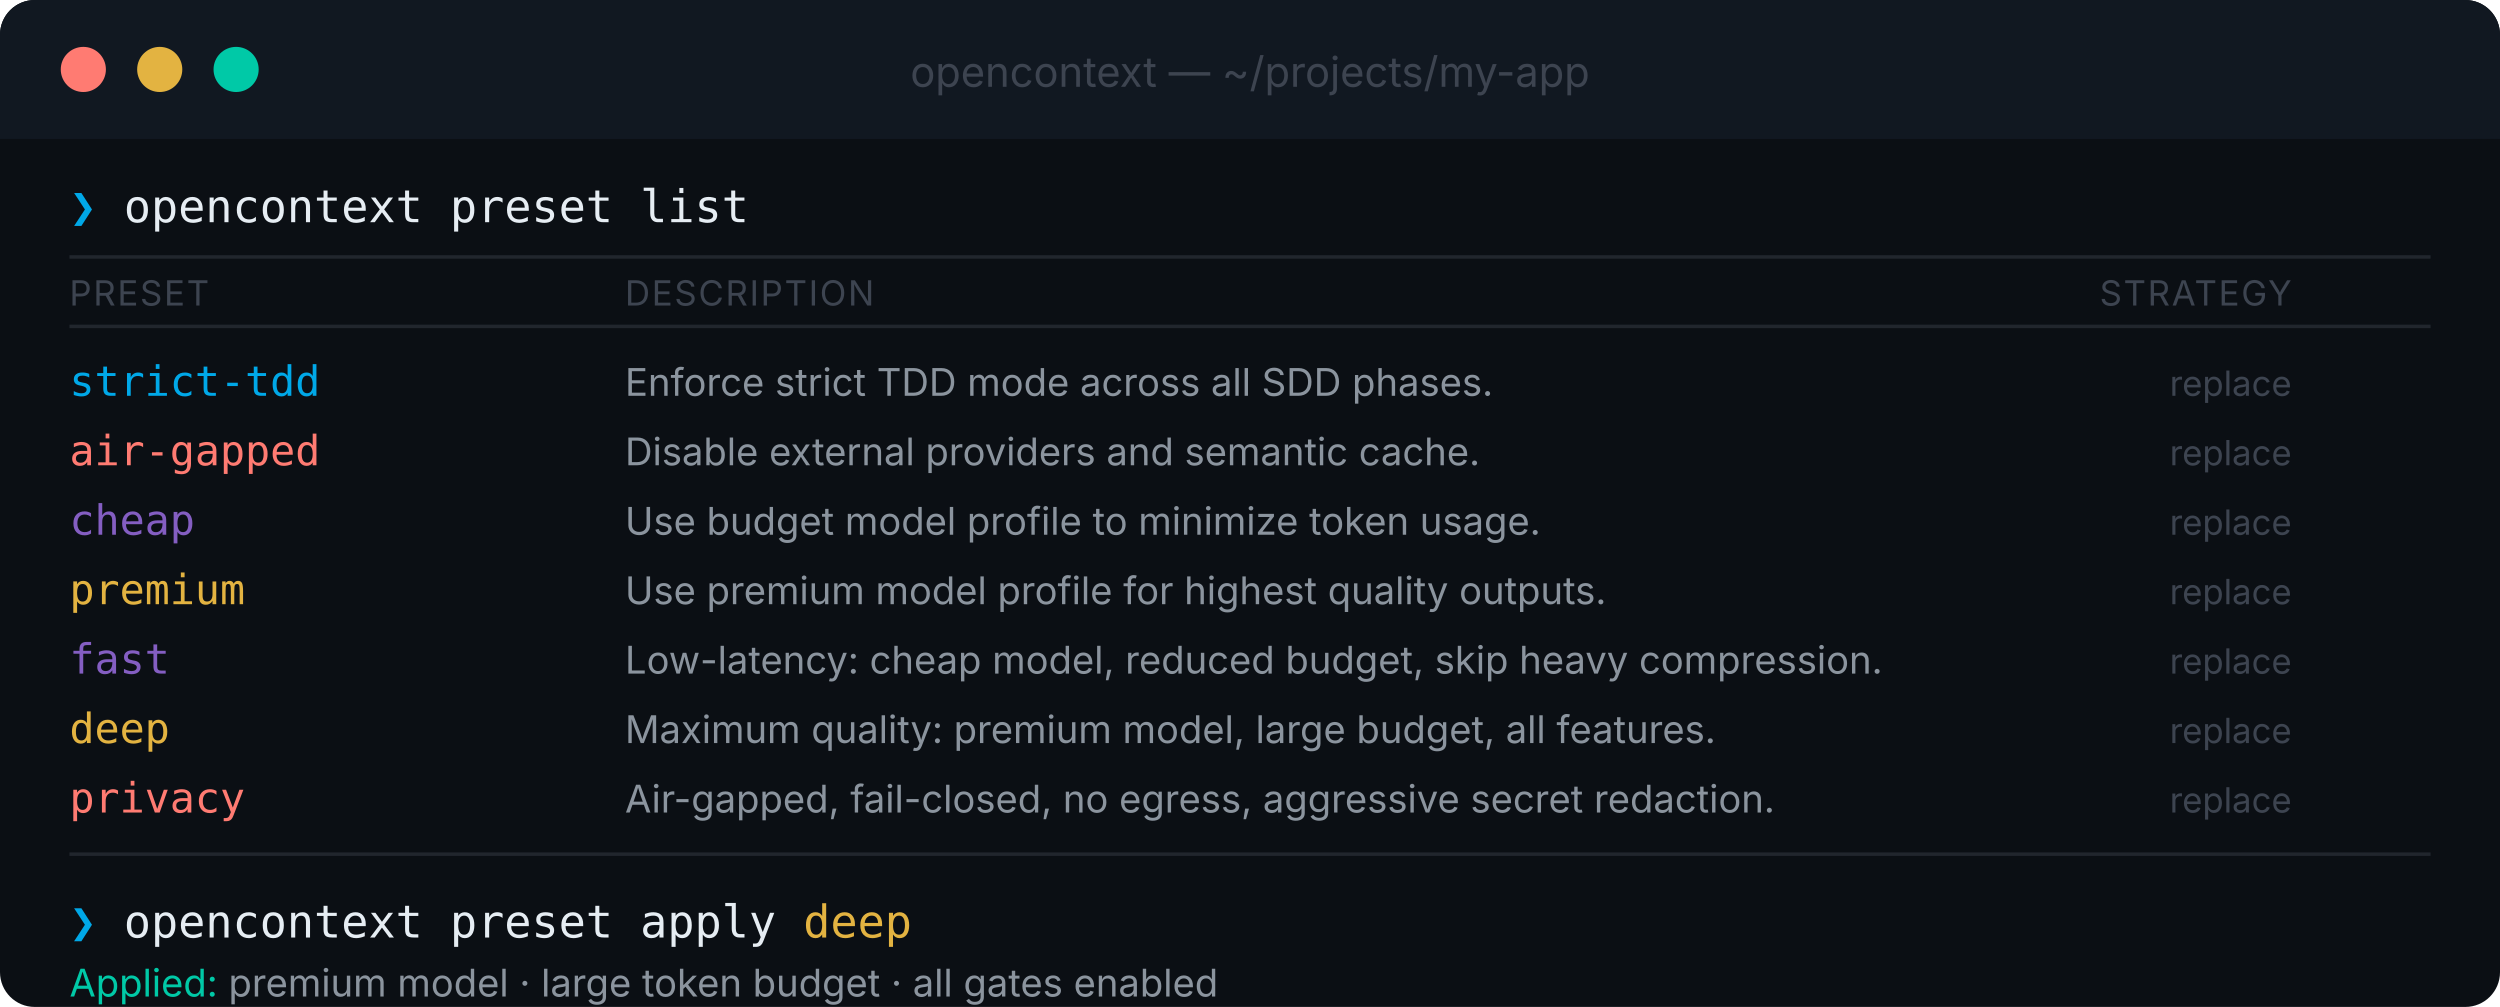
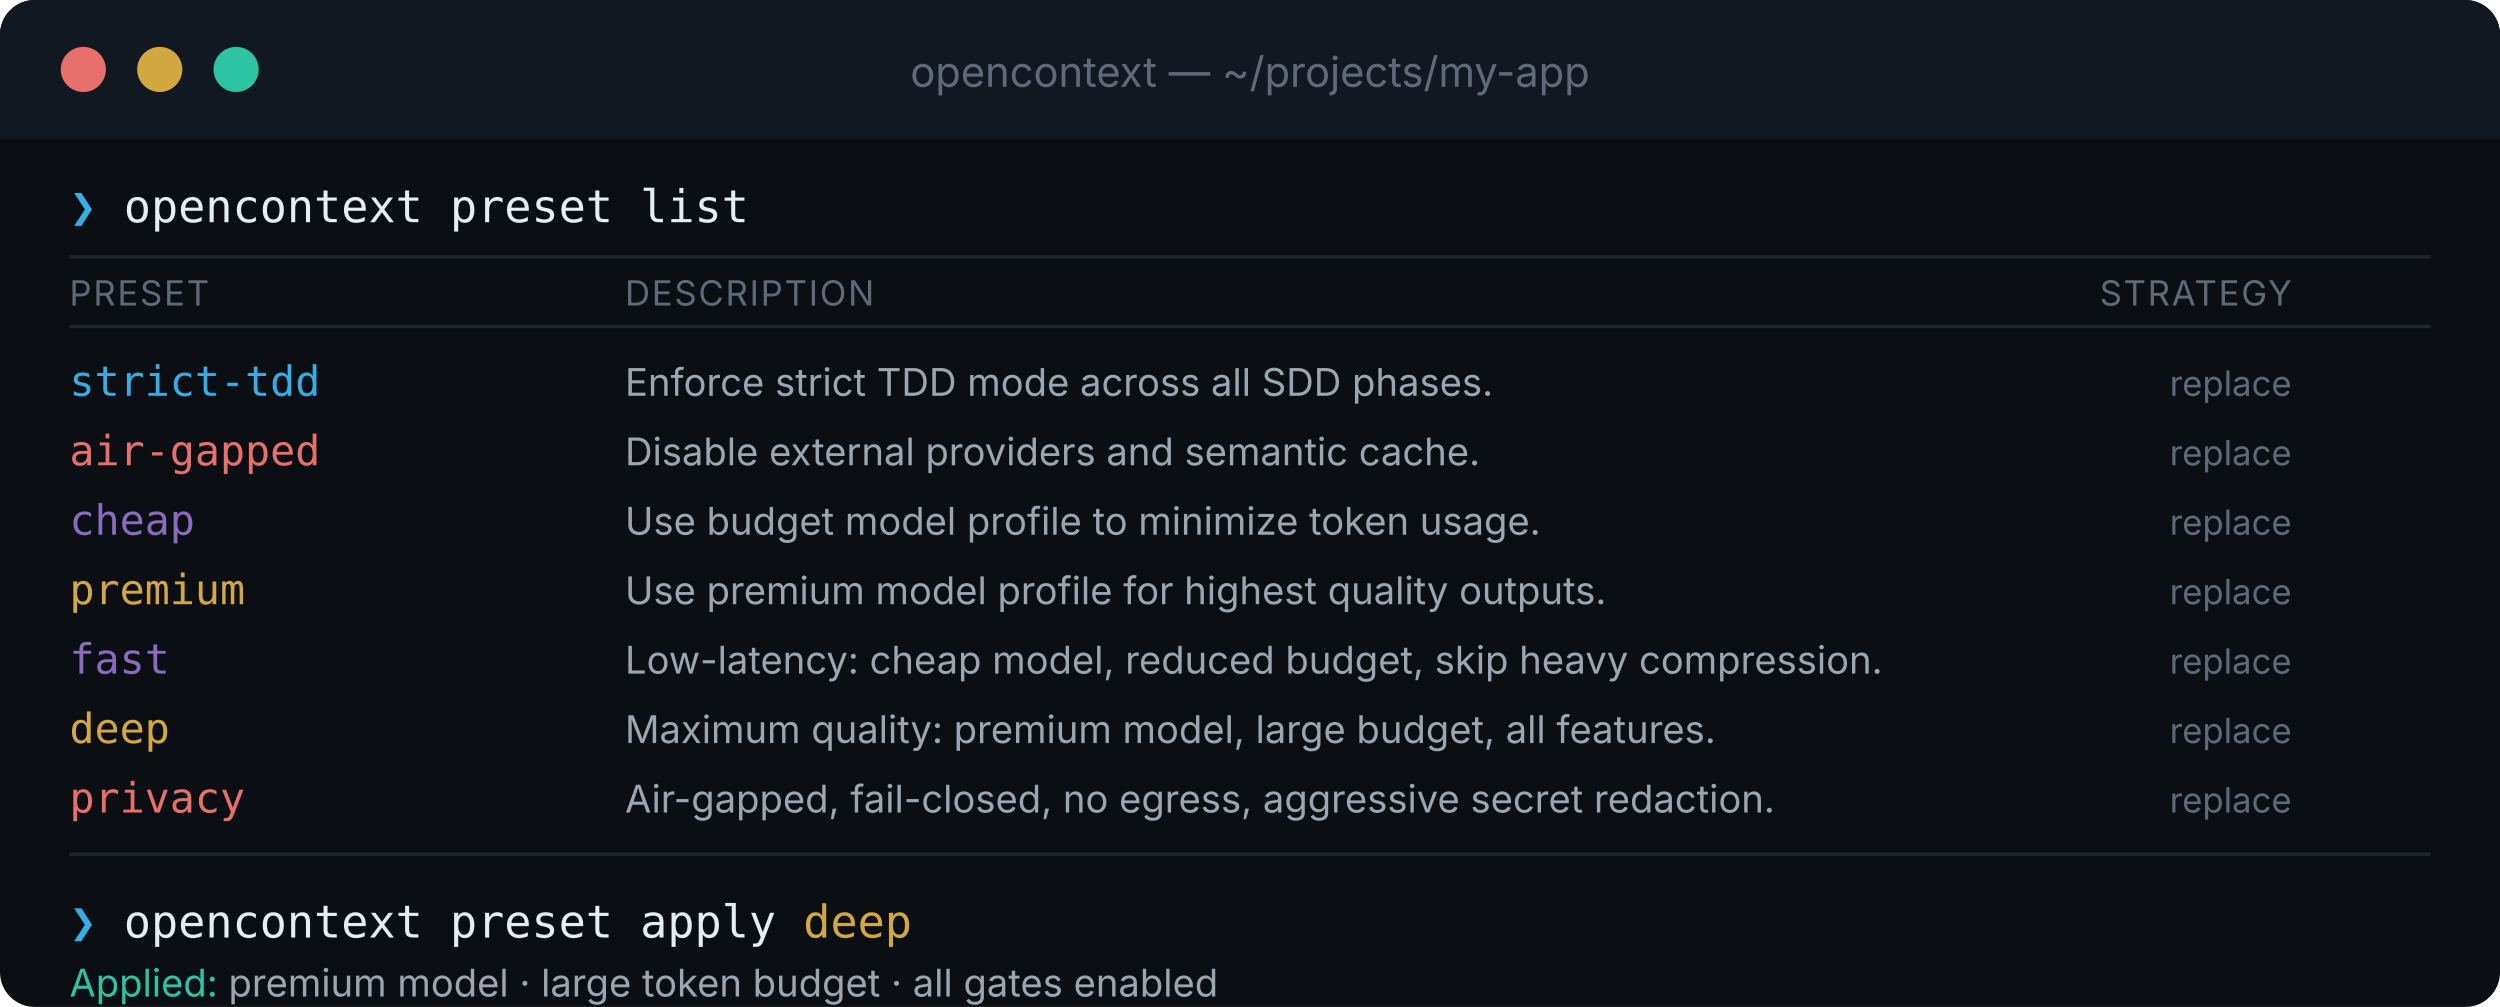
<svg xmlns="http://www.w3.org/2000/svg" viewBox="0 0 720 290" width="720" height="290" role="img" aria-label="opencontext preset list — 7 presets: strict-tdd, air-gapped, cheap, premium, fast, deep, privacy">
  <rect width="720" height="290" rx="10" fill="#0B0F14" />
  <rect width="720" height="40" rx="10" fill="#111821" />
  <rect y="30" width="720" height="10" fill="#111821" />
-   <circle cx="24" cy="20" r="6.5" fill="#FF7B72" />
-   <circle cx="46" cy="20" r="6.5" fill="#E3B341" />
-   <circle cx="68" cy="20" r="6.5" fill="#00C9A7" />
-   <text x="360" y="25" text-anchor="middle" font-family="-apple-system,BlinkMacSystemFont,'Segoe UI',sans-serif" font-size="12" fill="#3D4450">opencontext — ~/projects/my-app</text>
+   <circle cx="24" cy="20" r="6.5" fill="#E8706A" />
+   <circle cx="46" cy="20" r="6.5" fill="#D4A840" />
+   <circle cx="68" cy="20" r="6.5" fill="#2DC4A4" />
+   <text x="360" y="25" text-anchor="middle" font-family="-apple-system,BlinkMacSystemFont,'Segoe UI',sans-serif" font-size="12" fill="#606978">opencontext — ~/projects/my-app</text>
  <g font-family="'JetBrains Mono','Cascadia Code','SF Mono',Consolas,monospace" font-size="13">
    <text x="20" y="64">
-       <tspan fill="#00A8E8">❯</tspan>
+       <tspan fill="#35ADE5">❯</tspan>
      <tspan fill="#E6EDF3"> opencontext preset list</tspan>
    </text>
  </g>
  <line x1="20" y1="74" x2="700" y2="74" stroke="#21262D" stroke-width="1" />
-   <g font-family="-apple-system,BlinkMacSystemFont,'Segoe UI',sans-serif" font-size="10" fill="#3D4450" letter-spacing="0.5">
+   <g font-family="-apple-system,BlinkMacSystemFont,'Segoe UI',sans-serif" font-size="10" fill="#606978" letter-spacing="0.5">
    <text x="20" y="88">PRESET</text>
    <text x="180" y="88">DESCRIPTION</text>
    <text x="660" y="88" text-anchor="end">STRATEGY</text>
  </g>
  <line x1="20" y1="94" x2="700" y2="94" stroke="#21262D" stroke-width="1" />
  <g font-family="'JetBrains Mono','Cascadia Code','SF Mono',Consolas,monospace" font-size="12">
-     <text x="20" y="114" fill="#00A8E8">strict-tdd</text>
-     <text x="180" y="114" font-family="-apple-system,BlinkMacSystemFont,'Segoe UI',sans-serif" font-size="11" fill="#8B949E">Enforce strict TDD mode across all SDD phases.</text>
-     <text x="660" y="114" text-anchor="end" font-family="-apple-system,BlinkMacSystemFont,'Segoe UI',sans-serif" font-size="10" fill="#3D4450">replace</text>
-     <text x="20" y="134" fill="#FF7B72">air-gapped</text>
-     <text x="180" y="134" font-family="-apple-system,BlinkMacSystemFont,'Segoe UI',sans-serif" font-size="11" fill="#8B949E">Disable external providers and semantic cache.</text>
-     <text x="660" y="134" text-anchor="end" font-family="-apple-system,BlinkMacSystemFont,'Segoe UI',sans-serif" font-size="10" fill="#3D4450">replace</text>
-     <text x="20" y="154" fill="#845EC2">cheap</text>
-     <text x="180" y="154" font-family="-apple-system,BlinkMacSystemFont,'Segoe UI',sans-serif" font-size="11" fill="#8B949E">Use budget model profile to minimize token usage.</text>
-     <text x="660" y="154" text-anchor="end" font-family="-apple-system,BlinkMacSystemFont,'Segoe UI',sans-serif" font-size="10" fill="#3D4450">replace</text>
-     <text x="20" y="174" fill="#E3B341">premium</text>
-     <text x="180" y="174" font-family="-apple-system,BlinkMacSystemFont,'Segoe UI',sans-serif" font-size="11" fill="#8B949E">Use premium model profile for highest quality outputs.</text>
-     <text x="660" y="174" text-anchor="end" font-family="-apple-system,BlinkMacSystemFont,'Segoe UI',sans-serif" font-size="10" fill="#3D4450">replace</text>
-     <text x="20" y="194" fill="#845EC2">fast</text>
-     <text x="180" y="194" font-family="-apple-system,BlinkMacSystemFont,'Segoe UI',sans-serif" font-size="11" fill="#8B949E">Low-latency: cheap model, reduced budget, skip heavy compression.</text>
-     <text x="660" y="194" text-anchor="end" font-family="-apple-system,BlinkMacSystemFont,'Segoe UI',sans-serif" font-size="10" fill="#3D4450">replace</text>
-     <text x="20" y="214" fill="#E3B341">deep</text>
-     <text x="180" y="214" font-family="-apple-system,BlinkMacSystemFont,'Segoe UI',sans-serif" font-size="11" fill="#8B949E">Maximum quality: premium model, large budget, all features.</text>
-     <text x="660" y="214" text-anchor="end" font-family="-apple-system,BlinkMacSystemFont,'Segoe UI',sans-serif" font-size="10" fill="#3D4450">replace</text>
-     <text x="20" y="234" fill="#FF7B72">privacy</text>
-     <text x="180" y="234" font-family="-apple-system,BlinkMacSystemFont,'Segoe UI',sans-serif" font-size="11" fill="#8B949E">Air-gapped, fail-closed, no egress, aggressive secret redaction.</text>
-     <text x="660" y="234" text-anchor="end" font-family="-apple-system,BlinkMacSystemFont,'Segoe UI',sans-serif" font-size="10" fill="#3D4450">replace</text>
+     <text x="20" y="114" fill="#35ADE5">strict-tdd</text>
+     <text x="180" y="114" font-family="-apple-system,BlinkMacSystemFont,'Segoe UI',sans-serif" font-size="11" fill="#9DA6B0">Enforce strict TDD mode across all SDD phases.</text>
+     <text x="660" y="114" text-anchor="end" font-family="-apple-system,BlinkMacSystemFont,'Segoe UI',sans-serif" font-size="10" fill="#606978">replace</text>
+     <text x="20" y="134" fill="#E8706A">air-gapped</text>
+     <text x="180" y="134" font-family="-apple-system,BlinkMacSystemFont,'Segoe UI',sans-serif" font-size="11" fill="#9DA6B0">Disable external providers and semantic cache.</text>
+     <text x="660" y="134" text-anchor="end" font-family="-apple-system,BlinkMacSystemFont,'Segoe UI',sans-serif" font-size="10" fill="#606978">replace</text>
+     <text x="20" y="154" fill="#8A6BBF">cheap</text>
+     <text x="180" y="154" font-family="-apple-system,BlinkMacSystemFont,'Segoe UI',sans-serif" font-size="11" fill="#9DA6B0">Use budget model profile to minimize token usage.</text>
+     <text x="660" y="154" text-anchor="end" font-family="-apple-system,BlinkMacSystemFont,'Segoe UI',sans-serif" font-size="10" fill="#606978">replace</text>
+     <text x="20" y="174" fill="#D4A840">premium</text>
+     <text x="180" y="174" font-family="-apple-system,BlinkMacSystemFont,'Segoe UI',sans-serif" font-size="11" fill="#9DA6B0">Use premium model profile for highest quality outputs.</text>
+     <text x="660" y="174" text-anchor="end" font-family="-apple-system,BlinkMacSystemFont,'Segoe UI',sans-serif" font-size="10" fill="#606978">replace</text>
+     <text x="20" y="194" fill="#8A6BBF">fast</text>
+     <text x="180" y="194" font-family="-apple-system,BlinkMacSystemFont,'Segoe UI',sans-serif" font-size="11" fill="#9DA6B0">Low-latency: cheap model, reduced budget, skip heavy compression.</text>
+     <text x="660" y="194" text-anchor="end" font-family="-apple-system,BlinkMacSystemFont,'Segoe UI',sans-serif" font-size="10" fill="#606978">replace</text>
+     <text x="20" y="214" fill="#D4A840">deep</text>
+     <text x="180" y="214" font-family="-apple-system,BlinkMacSystemFont,'Segoe UI',sans-serif" font-size="11" fill="#9DA6B0">Maximum quality: premium model, large budget, all features.</text>
+     <text x="660" y="214" text-anchor="end" font-family="-apple-system,BlinkMacSystemFont,'Segoe UI',sans-serif" font-size="10" fill="#606978">replace</text>
+     <text x="20" y="234" fill="#E8706A">privacy</text>
+     <text x="180" y="234" font-family="-apple-system,BlinkMacSystemFont,'Segoe UI',sans-serif" font-size="11" fill="#9DA6B0">Air-gapped, fail-closed, no egress, aggressive secret redaction.</text>
+     <text x="660" y="234" text-anchor="end" font-family="-apple-system,BlinkMacSystemFont,'Segoe UI',sans-serif" font-size="10" fill="#606978">replace</text>
  </g>
  <line x1="20" y1="246" x2="700" y2="246" stroke="#21262D" stroke-width="1" />
  <g font-family="'JetBrains Mono','Cascadia Code','SF Mono',Consolas,monospace" font-size="13">
    <text x="20" y="270">
-       <tspan fill="#00A8E8">❯</tspan>
+       <tspan fill="#35ADE5">❯</tspan>
      <tspan fill="#E6EDF3"> opencontext preset apply </tspan>
-       <tspan fill="#E3B341">deep</tspan>
+       <tspan fill="#D4A840">deep</tspan>
    </text>
    <text x="20" y="287" font-family="-apple-system,BlinkMacSystemFont,'Segoe UI',sans-serif" font-size="11">
-       <tspan fill="#00C9A7">  Applied: </tspan>
-       <tspan fill="#8B949E">premium model · large token budget · all gates enabled</tspan>
+       <tspan fill="#2DC4A4">  Applied: </tspan>
+       <tspan fill="#9DA6B0">premium model · large token budget · all gates enabled</tspan>
    </text>
  </g>
</svg>
